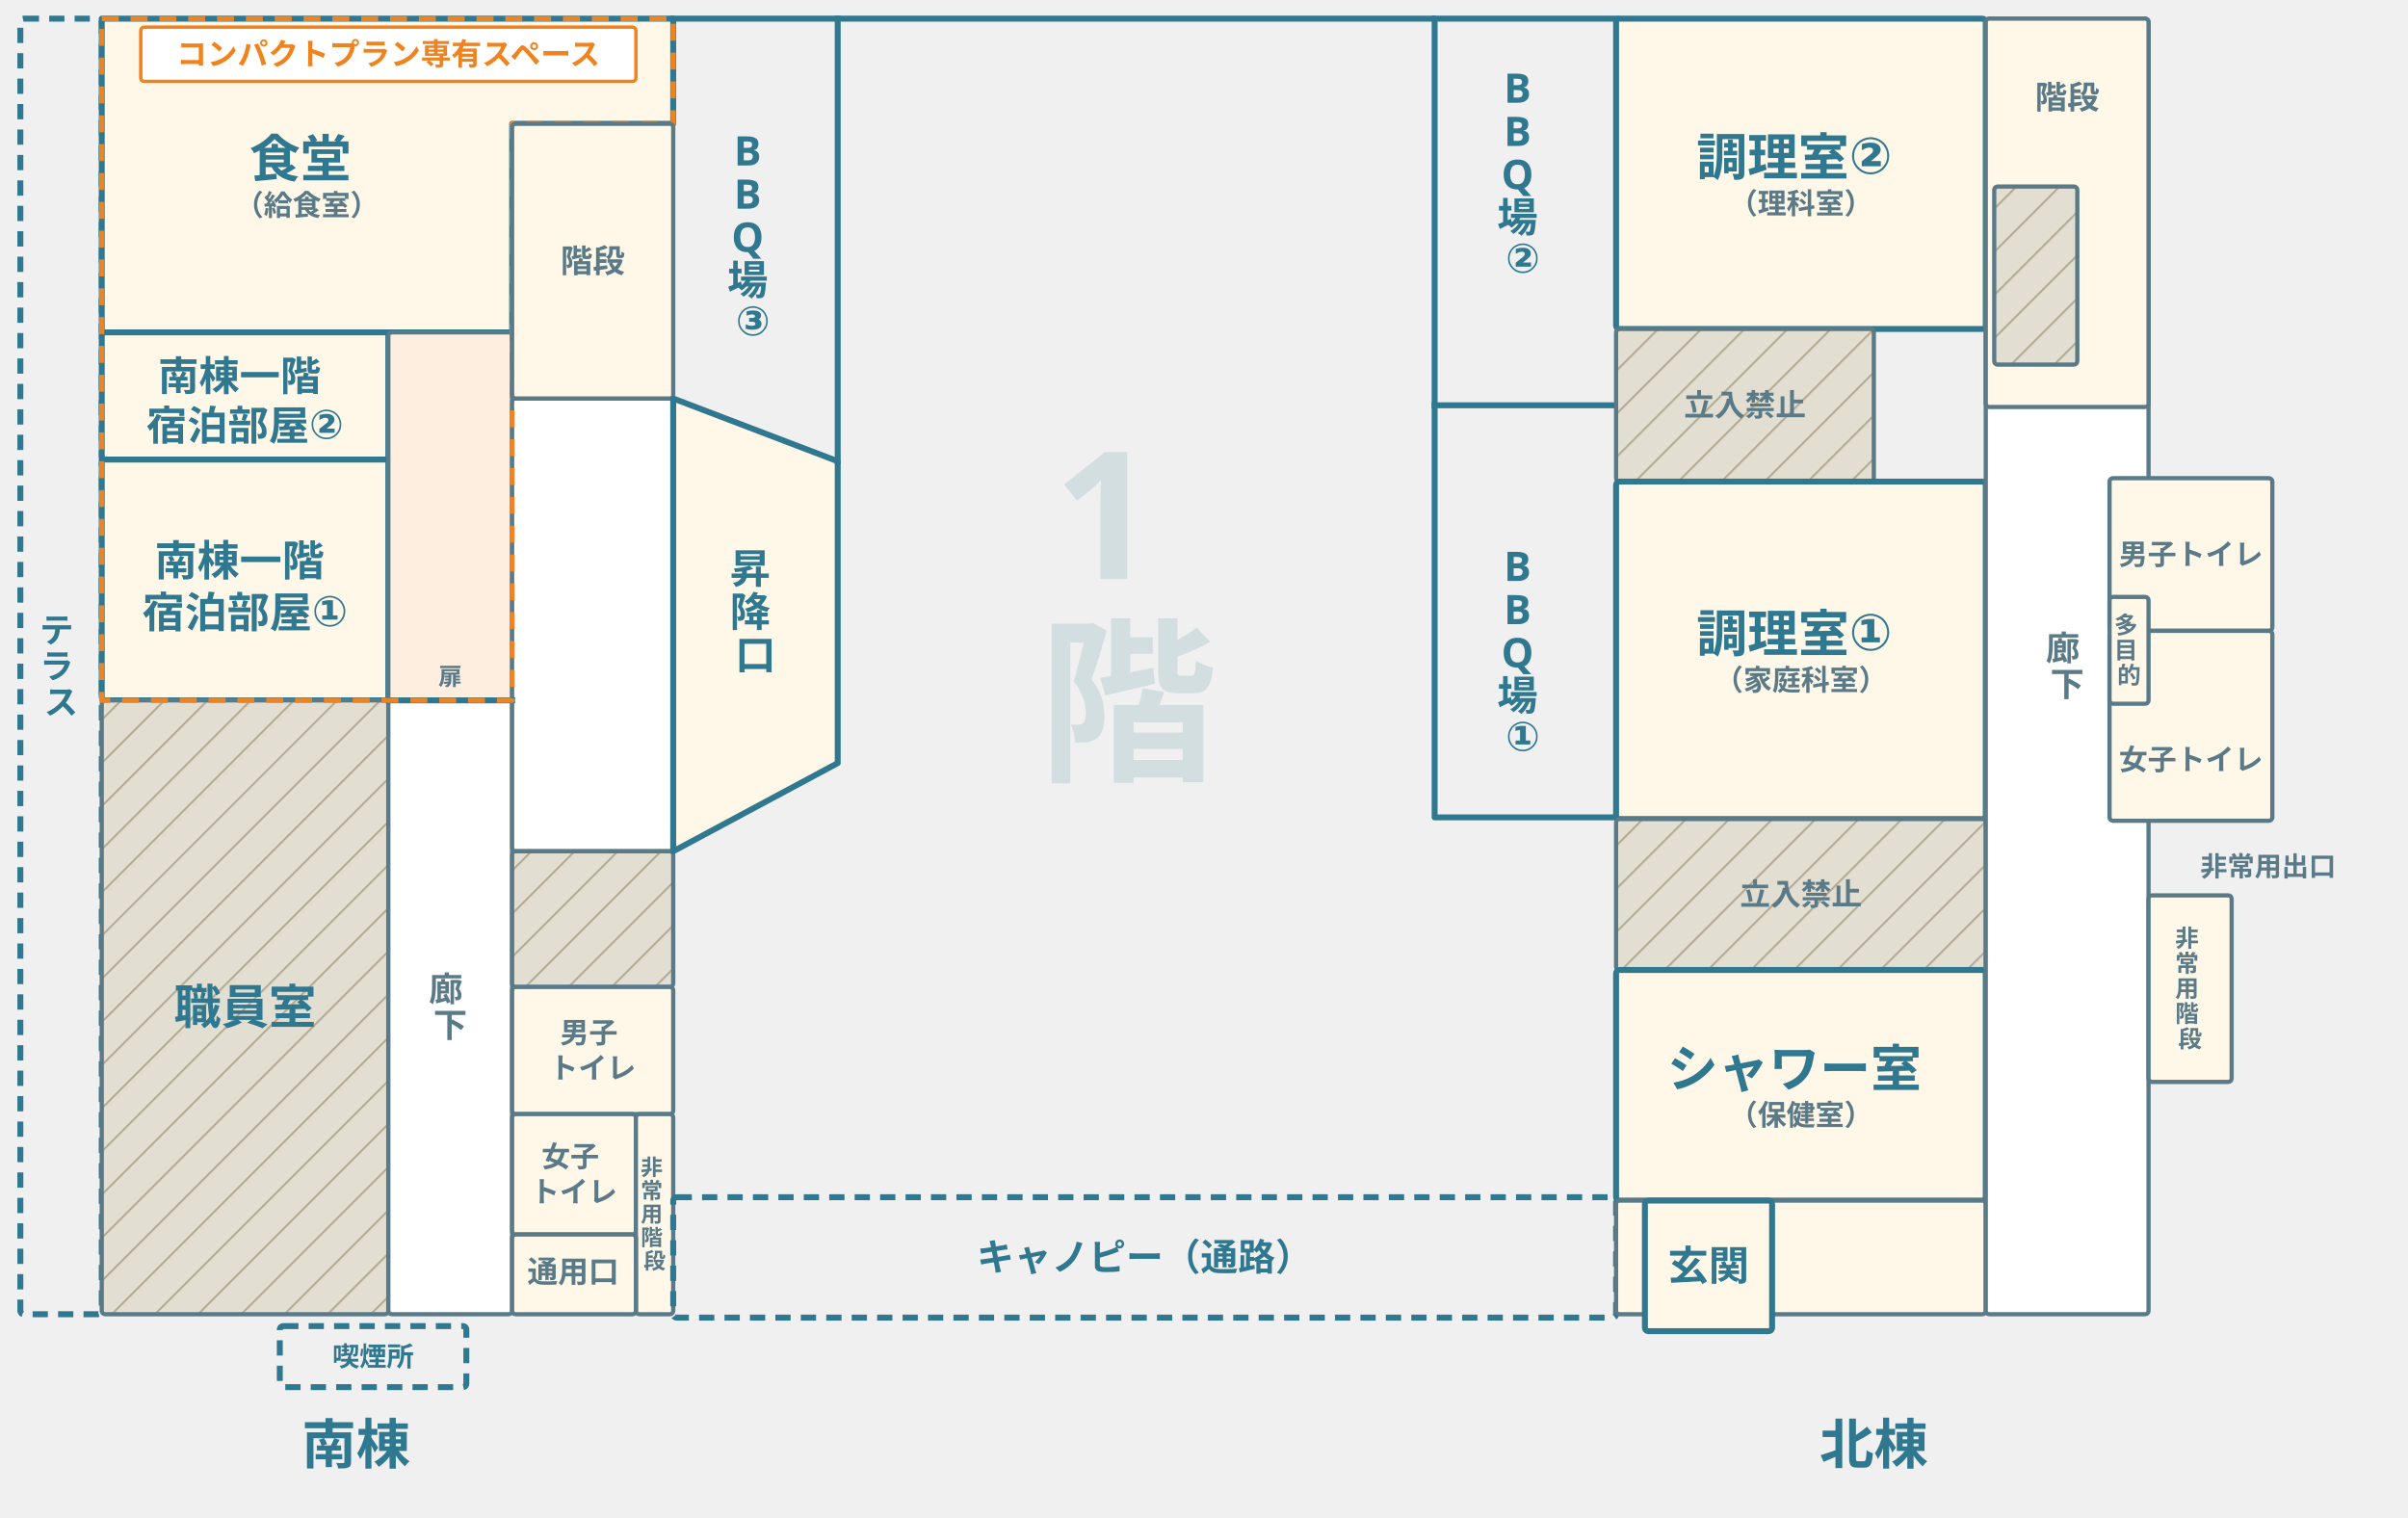
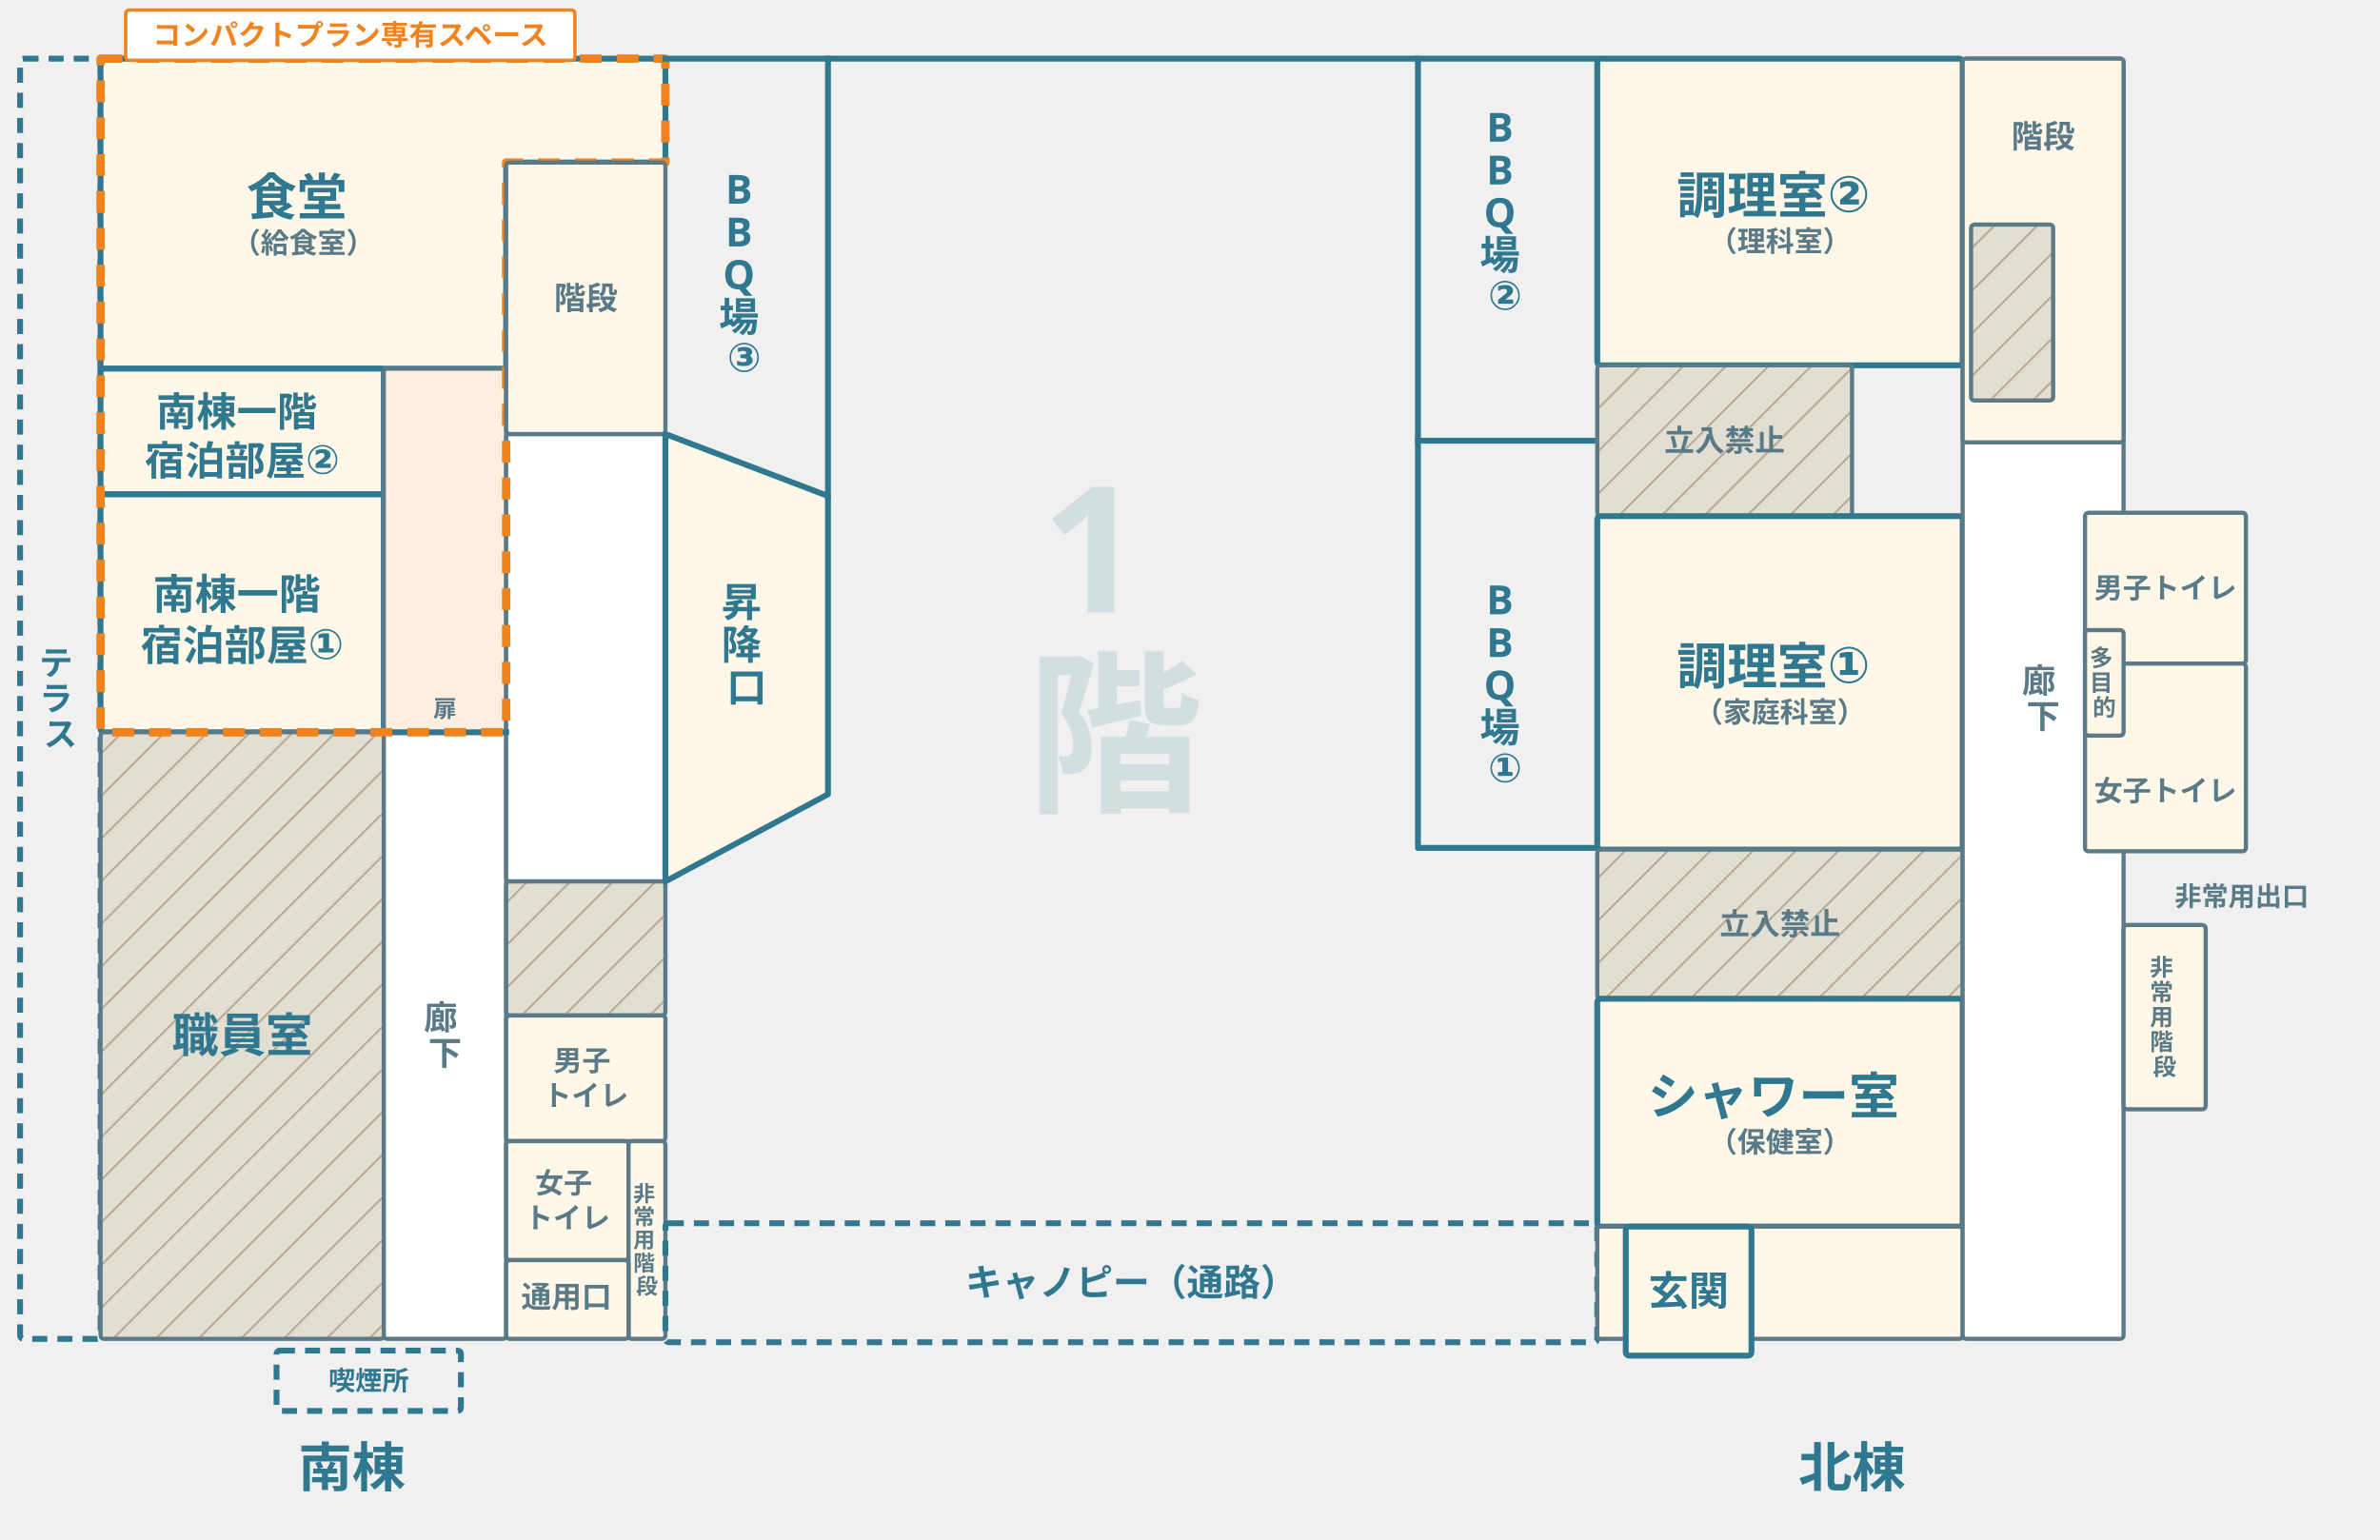
- <svg xmlns="http://www.w3.org/2000/svg" width="1420" height="895" viewBox="0 0 1420 895">
+ <svg xmlns="http://www.w3.org/2000/svg" width="1420" height="919" viewBox="0 0 1420 919">
  <defs>
    <pattern id="hatch" width="18" height="18" patternTransform="rotate(45)" patternUnits="userSpaceOnUse">
      <rect width="18" height="18" fill="#e3ded2" />
      <line x1="0" y1="0" x2="0" y2="18" stroke="#b7ae98" stroke-width="2.5" />
    </pattern>
  </defs>
  <g>
-     <polygon points="60.0,11.0 397.0,11.0 397.0,73.0 302.0,73.0 302.0,413.0 60.0,413.0" fill="#fdeee0" stroke="none" stroke-width="0" stroke-linejoin="round" />
-   </g>
-   <g>
-     <rect x="12.0" y="11.0" width="48.0" height="764.0" rx="2" fill="none" stroke="#2f7890" stroke-width="3.5" stroke-dasharray="9 6" />
+     <polygon points="60.0,35.0 397.0,35.0 397.0,97.0 302.0,97.0 302.0,437.0 60.0,437.0" fill="#fdeee0" stroke="none" stroke-width="0" stroke-linejoin="round" />
+   </g>
+   <g>
+     <rect x="12.0" y="35.0" width="48.0" height="764.0" rx="2" fill="none" stroke="#2f7890" stroke-width="3.5" stroke-dasharray="9 6" />
    <text dominant-baseline="middle" text-anchor="middle" fill="#2f7890" font-weight="700" font-size="20" font-family="'Hiragino Sans','Yu Gothic',sans-serif">
-       <tspan x="36.0" y="371.8">テ</tspan>
-       <tspan x="36.0" y="393.0">ラ</tspan>
-       <tspan x="36.0" y="414.2">ス</tspan>
-     </text>
-   </g>
-   <g>
-     <polygon points="60.0,11.0 397.0,11.0 397.0,73.0 302.0,73.0 302.0,196.0 60.0,196.0" fill="#fff8e8" stroke="#2f7890" stroke-width="3.5" stroke-linejoin="round" />
-     <text dominant-baseline="middle" text-anchor="middle" fill="#2f7890" font-weight="700" font-size="30" font-family="'Hiragino Sans','Yu Gothic',sans-serif">
-       <tspan x="181.0" y="93.9">食堂</tspan>
-       <tspan x="181.0" y="121.1" font-size="17" fill="#5a7a88">（給食室）</tspan>
-     </text>
-   </g>
-   <g>
-     <rect x="60.0" y="196.0" width="169.0" height="75.0" rx="2" fill="#fff8e8" stroke="#2f7890" stroke-width="3.5" />
+       <tspan x="36.0" y="395.8">テ</tspan>
+       <tspan x="36.0" y="417.0">ラ</tspan>
+       <tspan x="36.0" y="438.2">ス</tspan>
+     </text>
+   </g>
+   <g>
+     <polygon points="60.0,35.0 397.0,35.0 397.0,97.0 302.0,97.0 302.0,220.0 60.0,220.0" fill="#fff8e8" stroke="#2f7890" stroke-width="3.5" stroke-linejoin="round" />
+     <text dominant-baseline="middle" text-anchor="middle" fill="#2f7890" font-weight="700" font-size="30" font-family="'Hiragino Sans','Yu Gothic',sans-serif">
+       <tspan x="181.0" y="117.9">食堂</tspan>
+       <tspan x="181.0" y="145.1" font-size="17" fill="#5a7a88">（給食室）</tspan>
+     </text>
+   </g>
+   <g>
+     <rect x="60.0" y="220.0" width="169.0" height="75.0" rx="2" fill="#fff8e8" stroke="#2f7890" stroke-width="3.5" />
    <text dominant-baseline="middle" text-anchor="middle" fill="#2f7890" font-weight="700" font-size="25" font-family="'Hiragino Sans','Yu Gothic',sans-serif">
-       <tspan font-size="24" x="144.5" y="221.9">南棟一階</tspan>
-       <tspan font-size="24" x="144.5" y="251.1">宿泊部屋②</tspan>
-     </text>
-   </g>
-   <g>
-     <rect x="60.0" y="271.0" width="169.0" height="142.0" rx="2" fill="#fff8e8" stroke="#2f7890" stroke-width="3.5" />
+       <tspan font-size="24" x="144.5" y="245.9">南棟一階</tspan>
+       <tspan font-size="24" x="144.5" y="275.1">宿泊部屋②</tspan>
+     </text>
+   </g>
+   <g>
+     <rect x="60.0" y="295.0" width="169.0" height="142.0" rx="2" fill="#fff8e8" stroke="#2f7890" stroke-width="3.5" />
    <text dominant-baseline="middle" text-anchor="middle" fill="#2f7890" font-weight="700" font-size="25" font-family="'Hiragino Sans','Yu Gothic',sans-serif">
-       <tspan x="144.5" y="330.8">南棟一階</tspan>
-       <tspan x="144.5" y="361.3">宿泊部屋①</tspan>
-     </text>
-   </g>
-   <g>
-     <rect x="60.0" y="413.0" width="169.0" height="362.0" rx="2" fill="url(#hatch)" stroke="#5a7a88" stroke-width="2.5" />
+       <tspan x="144.5" y="354.8">南棟一階</tspan>
+       <tspan x="144.5" y="385.3">宿泊部屋①</tspan>
+     </text>
+   </g>
+   <g>
+     <rect x="60.0" y="437.0" width="169.0" height="362.0" rx="2" fill="url(#hatch)" stroke="#5a7a88" stroke-width="2.5" />
    <text dominant-baseline="middle" text-anchor="middle" fill="#2f7890" font-weight="700" font-size="28" font-family="'Hiragino Sans','Yu Gothic',sans-serif">
-       <tspan x="144.5" y="594.0">職員室</tspan>
-     </text>
-   </g>
-   <g>
-     <rect x="229.0" y="196.0" width="73.0" height="217.0" rx="2" fill="#fdeee0" stroke="#5a7a88" stroke-width="2.5" />
-   </g>
-   <g>
-     <rect x="229.0" y="413.0" width="73.0" height="362.0" rx="2" fill="#ffffff" stroke="#5a7a88" stroke-width="2.5" />
+       <tspan x="144.5" y="618.0">職員室</tspan>
+     </text>
+   </g>
+   <g>
+     <rect x="229.0" y="220.0" width="73.0" height="217.0" rx="2" fill="#fdeee0" stroke="#5a7a88" stroke-width="2.5" />
+   </g>
+   <g>
+     <rect x="229.0" y="437.0" width="73.0" height="362.0" rx="2" fill="#ffffff" stroke="#5a7a88" stroke-width="2.5" />
    <text dominant-baseline="middle" text-anchor="middle" fill="#5a7a88" font-weight="700" font-size="20" font-family="'Hiragino Sans','Yu Gothic',sans-serif">
-       <tspan x="265.5" y="583.4">廊</tspan>
-       <tspan x="265.5" y="604.6">下</tspan>
-     </text>
-   </g>
-   <g>
-     <rect x="302.0" y="235.0" width="95.0" height="267.0" rx="2" fill="#ffffff" stroke="#5a7a88" stroke-width="2.5" />
-   </g>
-   <g>
-     <path d="M229.0,413.0 L302.0,413.0" fill="none" stroke="#2f7890" stroke-width="3.5" stroke-linejoin="round" stroke-linecap="square" />
+       <tspan x="265.5" y="607.4">廊</tspan>
+       <tspan x="265.5" y="628.6">下</tspan>
+     </text>
+   </g>
+   <g>
+     <rect x="302.0" y="259.0" width="95.0" height="267.0" rx="2" fill="#ffffff" stroke="#5a7a88" stroke-width="2.5" />
+   </g>
+   <g>
+     <path d="M229.0,437.0 L302.0,437.0" fill="none" stroke="#2f7890" stroke-width="3.5" stroke-linejoin="round" stroke-linecap="square" />
  </g>
  <g>
    <text dominant-baseline="middle" text-anchor="middle" fill="#5a7a88" font-weight="700" font-size="14" font-family="'Hiragino Sans','Yu Gothic',sans-serif">
-       <tspan x="265.5" y="399.0">扉</tspan>
-     </text>
-   </g>
-   <g>
-     <polygon points="60.0,11.0 397.0,11.0 397.0,73.0 302.0,73.0 302.0,413.0 60.0,413.0" fill="none" stroke="#f0831e" stroke-width="3" stroke-dasharray="10 7" stroke-linejoin="round" />
-   </g>
-   <g>
-     <rect x="83.0" y="16.0" width="292.0" height="32.0" rx="2" fill="#ffffff" stroke="#f0831e" stroke-width="2" />
-     <text dominant-baseline="middle" text-anchor="middle" fill="#f0831e" font-weight="700" font-size="18" font-family="'Hiragino Sans','Yu Gothic',sans-serif">
-       <tspan x="229.0" y="32.0">コンパクトプラン専有スペース</tspan>
-     </text>
-   </g>
-   <g>
-     <rect x="302.0" y="73.0" width="95.0" height="162.0" rx="2" fill="#fff8e8" stroke="#5a7a88" stroke-width="2.5" />
+       <tspan x="265.5" y="423.0">扉</tspan>
+     </text>
+   </g>
+   <g>
+     <polygon points="60.0,35.0 397.0,35.0 397.0,97.0 302.0,97.0 302.0,437.0 60.0,437.0" fill="none" stroke="#f0831e" stroke-width="5" stroke-dasharray="13 9" stroke-linejoin="round" />
+   </g>
+   <g>
+     <rect x="75.0" y="6.0" width="268.0" height="30.0" rx="2" fill="#ffffff" stroke="#f0831e" stroke-width="2" />
+     <text dominant-baseline="middle" text-anchor="middle" fill="#f0831e" font-weight="700" font-size="17" font-family="'Hiragino Sans','Yu Gothic',sans-serif">
+       <tspan x="209.0" y="21.0">コンパクトプラン専有スペース</tspan>
+     </text>
+   </g>
+   <g>
+     <rect x="302.0" y="97.0" width="95.0" height="162.0" rx="2" fill="#fff8e8" stroke="#5a7a88" stroke-width="2.5" />
    <text dominant-baseline="middle" text-anchor="middle" fill="#5a7a88" font-weight="700" font-size="19" font-family="'Hiragino Sans','Yu Gothic',sans-serif">
-       <tspan x="349.5" y="154.0">階段</tspan>
-     </text>
-   </g>
-   <g>
-     <rect x="302.0" y="502.0" width="95.0" height="80.0" rx="2" fill="url(#hatch)" stroke="#5a7a88" stroke-width="2.5" />
-   </g>
-   <g>
-     <rect x="302.0" y="582.0" width="95.0" height="75.0" rx="2" fill="#fff8e8" stroke="#5a7a88" stroke-width="2.5" />
-     <text dominant-baseline="middle" text-anchor="middle" fill="#5a7a88" font-weight="700" font-size="17" font-family="'Hiragino Sans','Yu Gothic',sans-serif">
-       <tspan x="349.5" y="609.1">男子</tspan>
-       <tspan x="349.5" y="629.9">トイレ</tspan>
-     </text>
-   </g>
-   <g>
-     <rect x="302.0" y="657.0" width="73.0" height="71.0" rx="2" fill="#fff8e8" stroke="#5a7a88" stroke-width="2.5" />
-     <text dominant-baseline="middle" text-anchor="middle" fill="#5a7a88" font-weight="700" font-size="17" font-family="'Hiragino Sans','Yu Gothic',sans-serif">
-       <tspan x="338.5" y="682.1">女子</tspan>
-       <tspan x="338.5" y="702.9">トイレ</tspan>
-     </text>
-   </g>
-   <g>
-     <rect x="375.0" y="657.0" width="22.0" height="118.0" rx="2" fill="#fff8e8" stroke="#5a7a88" stroke-width="2.5" />
+       <tspan x="349.5" y="178.0">階段</tspan>
+     </text>
+   </g>
+   <g>
+     <rect x="302.0" y="526.0" width="95.0" height="80.0" rx="2" fill="url(#hatch)" stroke="#5a7a88" stroke-width="2.5" />
+   </g>
+   <g>
+     <rect x="302.0" y="606.0" width="95.0" height="75.0" rx="2" fill="#fff8e8" stroke="#5a7a88" stroke-width="2.5" />
+     <text dominant-baseline="middle" text-anchor="middle" fill="#5a7a88" font-weight="700" font-size="17" font-family="'Hiragino Sans','Yu Gothic',sans-serif">
+       <tspan x="349.5" y="633.1">男子</tspan>
+       <tspan x="349.5" y="653.9">トイレ</tspan>
+     </text>
+   </g>
+   <g>
+     <rect x="302.0" y="681.0" width="73.0" height="71.0" rx="2" fill="#fff8e8" stroke="#5a7a88" stroke-width="2.5" />
+     <text dominant-baseline="middle" text-anchor="middle" fill="#5a7a88" font-weight="700" font-size="17" font-family="'Hiragino Sans','Yu Gothic',sans-serif">
+       <tspan x="338.5" y="706.1">女子</tspan>
+       <tspan x="338.5" y="726.9">トイレ</tspan>
+     </text>
+   </g>
+   <g>
+     <rect x="375.0" y="681.0" width="22.0" height="118.0" rx="2" fill="#fff8e8" stroke="#5a7a88" stroke-width="2.5" />
    <text dominant-baseline="middle" text-anchor="middle" fill="#5a7a88" font-weight="700" font-size="13" font-family="'Hiragino Sans','Yu Gothic',sans-serif">
-       <tspan x="386.0" y="688.4">非</tspan>
-       <tspan x="386.0" y="702.2">常</tspan>
-       <tspan x="386.0" y="716.0">用</tspan>
-       <tspan x="386.0" y="729.8">階</tspan>
-       <tspan x="386.0" y="743.6">段</tspan>
-     </text>
-   </g>
-   <g>
-     <rect x="302.0" y="728.0" width="73.0" height="47.0" rx="2" fill="#fff8e8" stroke="#5a7a88" stroke-width="2.5" />
+       <tspan x="386.0" y="712.4">非</tspan>
+       <tspan x="386.0" y="726.2">常</tspan>
+       <tspan x="386.0" y="740.0">用</tspan>
+       <tspan x="386.0" y="753.8">階</tspan>
+       <tspan x="386.0" y="767.6">段</tspan>
+     </text>
+   </g>
+   <g>
+     <rect x="302.0" y="752.0" width="73.0" height="47.0" rx="2" fill="#fff8e8" stroke="#5a7a88" stroke-width="2.5" />
  </g>
  <g>
    <text dominant-baseline="middle" text-anchor="middle" fill="#5a7a88" font-weight="700" font-size="18" font-family="'Hiragino Sans','Yu Gothic',sans-serif">
-       <tspan x="338.0" y="750.0">通用口</tspan>
-     </text>
-   </g>
-   <g>
-     <polygon points="397.0,235.0 494.0,272.0 494.0,450.0 397.0,502.0" fill="#fff8e8" stroke="#2f7890" stroke-width="3.5" stroke-linejoin="round" />
-     <text dominant-baseline="middle" text-anchor="middle" fill="#2f7890" font-weight="700" font-size="24" font-family="'Hiragino Sans','Yu Gothic',sans-serif">
-       <tspan x="445.5" y="335.6">昇</tspan>
-       <tspan x="445.5" y="361.0">降</tspan>
-       <tspan x="445.5" y="386.4">口</tspan>
-     </text>
-   </g>
-   <g>
-     <path d="M397.0,11.0 L846.0,11.0 L846.0,482.0 L953.0,482.0" fill="none" stroke="#2f7890" stroke-width="3.5" stroke-linejoin="round" stroke-linecap="square" />
-   </g>
-   <g>
-     <path d="M494.0,11.0 L494.0,272.0" fill="none" stroke="#2f7890" stroke-width="3.5" stroke-linejoin="round" stroke-linecap="square" />
-   </g>
-   <g>
-     <path d="M846.0,11.0 L953.0,11.0" fill="none" stroke="#2f7890" stroke-width="3.5" stroke-linejoin="round" stroke-linecap="square" />
-   </g>
-   <g>
-     <path d="M846.0,239.0 L953.0,239.0" fill="none" stroke="#2f7890" stroke-width="3.5" stroke-linejoin="round" stroke-linecap="square" />
-   </g>
-   <g>
-     <text dominant-baseline="middle" text-anchor="middle" fill="#2f7890" font-weight="700" font-size="24" font-family="'Hiragino Sans','Yu Gothic',sans-serif">
-       <tspan x="444.0" y="89.1">B</tspan>
-       <tspan x="444.0" y="114.6">B</tspan>
-       <tspan x="444.0" y="140.0">Q</tspan>
-       <tspan x="444.0" y="165.4">場</tspan>
-       <tspan x="444.0" y="190.9">③</tspan>
-     </text>
-   </g>
-   <g>
-     <text dominant-baseline="middle" text-anchor="middle" fill="#2f7890" font-weight="700" font-size="24" font-family="'Hiragino Sans','Yu Gothic',sans-serif">
-       <tspan x="898.0" y="52.1">B</tspan>
-       <tspan x="898.0" y="77.6">B</tspan>
-       <tspan x="898.0" y="103.0">Q</tspan>
-       <tspan x="898.0" y="128.4">場</tspan>
-       <tspan x="898.0" y="153.9">②</tspan>
-     </text>
-   </g>
-   <g>
-     <text dominant-baseline="middle" text-anchor="middle" fill="#2f7890" font-weight="700" font-size="24" font-family="'Hiragino Sans','Yu Gothic',sans-serif">
-       <tspan x="898.0" y="334.1">B</tspan>
-       <tspan x="898.0" y="359.6">B</tspan>
-       <tspan x="898.0" y="385.0">Q</tspan>
-       <tspan x="898.0" y="410.4">場</tspan>
-       <tspan x="898.0" y="435.9">①</tspan>
+       <tspan x="338.0" y="774.0">通用口</tspan>
+     </text>
+   </g>
+   <g>
+     <polygon points="397.0,259.0 494.0,296.0 494.0,474.0 397.0,526.0" fill="#fff8e8" stroke="#2f7890" stroke-width="3.5" stroke-linejoin="round" />
+     <text dominant-baseline="middle" text-anchor="middle" fill="#2f7890" font-weight="700" font-size="24" font-family="'Hiragino Sans','Yu Gothic',sans-serif">
+       <tspan x="445.5" y="359.6">昇</tspan>
+       <tspan x="445.5" y="385.0">降</tspan>
+       <tspan x="445.5" y="410.4">口</tspan>
+     </text>
+   </g>
+   <g>
+     <path d="M397.0,35.0 L846.0,35.0 L846.0,506.0 L953.0,506.0" fill="none" stroke="#2f7890" stroke-width="3.5" stroke-linejoin="round" stroke-linecap="square" />
+   </g>
+   <g>
+     <path d="M494.0,35.0 L494.0,296.0" fill="none" stroke="#2f7890" stroke-width="3.5" stroke-linejoin="round" stroke-linecap="square" />
+   </g>
+   <g>
+     <path d="M846.0,35.0 L953.0,35.0" fill="none" stroke="#2f7890" stroke-width="3.5" stroke-linejoin="round" stroke-linecap="square" />
+   </g>
+   <g>
+     <path d="M846.0,263.0 L953.0,263.0" fill="none" stroke="#2f7890" stroke-width="3.5" stroke-linejoin="round" stroke-linecap="square" />
+   </g>
+   <g>
+     <text dominant-baseline="middle" text-anchor="middle" fill="#2f7890" font-weight="700" font-size="24" font-family="'Hiragino Sans','Yu Gothic',sans-serif">
+       <tspan x="444.0" y="113.1">B</tspan>
+       <tspan x="444.0" y="138.6">B</tspan>
+       <tspan x="444.0" y="164.0">Q</tspan>
+       <tspan x="444.0" y="189.4">場</tspan>
+       <tspan x="444.0" y="214.9">③</tspan>
+     </text>
+   </g>
+   <g>
+     <text dominant-baseline="middle" text-anchor="middle" fill="#2f7890" font-weight="700" font-size="24" font-family="'Hiragino Sans','Yu Gothic',sans-serif">
+       <tspan x="898.0" y="76.1">B</tspan>
+       <tspan x="898.0" y="101.6">B</tspan>
+       <tspan x="898.0" y="127.0">Q</tspan>
+       <tspan x="898.0" y="152.4">場</tspan>
+       <tspan x="898.0" y="177.9">②</tspan>
+     </text>
+   </g>
+   <g>
+     <text dominant-baseline="middle" text-anchor="middle" fill="#2f7890" font-weight="700" font-size="24" font-family="'Hiragino Sans','Yu Gothic',sans-serif">
+       <tspan x="898.0" y="358.1">B</tspan>
+       <tspan x="898.0" y="383.6">B</tspan>
+       <tspan x="898.0" y="409.0">Q</tspan>
+       <tspan x="898.0" y="434.4">場</tspan>
+       <tspan x="898.0" y="459.9">①</tspan>
    </text>
  </g>
  <g>
    <text dominant-baseline="middle" text-anchor="middle" fill="#2f7890" font-weight="700" font-size="105" font-family="'Hiragino Sans','Yu Gothic',sans-serif" opacity="0.15">
-       <tspan x="665.0" y="304.4">1</tspan>
-       <tspan x="665.0" y="415.7">階</tspan>
-     </text>
-   </g>
-   <g>
-     <rect x="397.0" y="706.0" width="556.0" height="71.0" rx="2" fill="none" stroke="#2f7890" stroke-width="3.5" stroke-dasharray="9 6" />
+       <tspan x="665.0" y="328.4">1</tspan>
+       <tspan x="665.0" y="439.7">階</tspan>
+     </text>
+   </g>
+   <g>
+     <rect x="397.0" y="730.0" width="556.0" height="71.0" rx="2" fill="none" stroke="#2f7890" stroke-width="3.5" stroke-dasharray="9 6" />
    <text dominant-baseline="middle" text-anchor="middle" fill="#2f7890" font-weight="700" font-size="22" font-family="'Hiragino Sans','Yu Gothic',sans-serif">
-       <tspan x="675.0" y="741.5">キャノピー（通路）</tspan>
-     </text>
-   </g>
-   <g>
-     <rect x="953.0" y="11.0" width="218.0" height="183.0" rx="2" fill="#fff8e8" stroke="#2f7890" stroke-width="3.5" />
-     <text dominant-baseline="middle" text-anchor="middle" fill="#2f7890" font-weight="700" font-size="30" font-family="'Hiragino Sans','Yu Gothic',sans-serif">
-       <tspan x="1062.0" y="92.9">調理室②</tspan>
-       <tspan x="1062.0" y="120.1" font-size="17" fill="#5a7a88">（理科室）</tspan>
-     </text>
-   </g>
-   <g>
-     <rect x="953.0" y="194.0" width="152.0" height="90.0" rx="2" fill="url(#hatch)" stroke="#5a7a88" stroke-width="2.5" />
+       <tspan x="675.0" y="765.5">キャノピー（通路）</tspan>
+     </text>
+   </g>
+   <g>
+     <rect x="953.0" y="35.0" width="218.0" height="183.0" rx="2" fill="#fff8e8" stroke="#2f7890" stroke-width="3.5" />
+     <text dominant-baseline="middle" text-anchor="middle" fill="#2f7890" font-weight="700" font-size="30" font-family="'Hiragino Sans','Yu Gothic',sans-serif">
+       <tspan x="1062.0" y="116.9">調理室②</tspan>
+       <tspan x="1062.0" y="144.1" font-size="17" fill="#5a7a88">（理科室）</tspan>
+     </text>
+   </g>
+   <g>
+     <rect x="953.0" y="218.0" width="152.0" height="90.0" rx="2" fill="url(#hatch)" stroke="#5a7a88" stroke-width="2.5" />
    <text dominant-baseline="middle" text-anchor="middle" fill="#5a7a88" font-weight="700" font-size="18" font-family="'Hiragino Sans','Yu Gothic',sans-serif">
-       <tspan x="1029.0" y="239.0">立入禁止</tspan>
-     </text>
-   </g>
-   <g>
-     <rect x="953.0" y="284.0" width="218.0" height="199.0" rx="2" fill="#fff8e8" stroke="#2f7890" stroke-width="3.5" />
-     <text dominant-baseline="middle" text-anchor="middle" fill="#2f7890" font-weight="700" font-size="30" font-family="'Hiragino Sans','Yu Gothic',sans-serif">
-       <tspan x="1062.0" y="373.9">調理室①</tspan>
-       <tspan x="1062.0" y="401.1" font-size="17" fill="#5a7a88">（家庭科室）</tspan>
-     </text>
-   </g>
-   <g>
-     <rect x="953.0" y="483.0" width="218.0" height="89.0" rx="2" fill="url(#hatch)" stroke="#5a7a88" stroke-width="2.5" />
+       <tspan x="1029.0" y="263.0">立入禁止</tspan>
+     </text>
+   </g>
+   <g>
+     <rect x="953.0" y="308.0" width="218.0" height="199.0" rx="2" fill="#fff8e8" stroke="#2f7890" stroke-width="3.5" />
+     <text dominant-baseline="middle" text-anchor="middle" fill="#2f7890" font-weight="700" font-size="30" font-family="'Hiragino Sans','Yu Gothic',sans-serif">
+       <tspan x="1062.0" y="397.9">調理室①</tspan>
+       <tspan x="1062.0" y="425.1" font-size="17" fill="#5a7a88">（家庭科室）</tspan>
+     </text>
+   </g>
+   <g>
+     <rect x="953.0" y="507.0" width="218.0" height="89.0" rx="2" fill="url(#hatch)" stroke="#5a7a88" stroke-width="2.5" />
    <text dominant-baseline="middle" text-anchor="middle" fill="#5a7a88" font-weight="700" font-size="18" font-family="'Hiragino Sans','Yu Gothic',sans-serif">
-       <tspan x="1062.0" y="527.5">立入禁止</tspan>
-     </text>
-   </g>
-   <g>
-     <rect x="953.0" y="572.0" width="218.0" height="136.0" rx="2" fill="#fff8e8" stroke="#2f7890" stroke-width="3.5" />
-     <text dominant-baseline="middle" text-anchor="middle" fill="#2f7890" font-weight="700" font-size="30" font-family="'Hiragino Sans','Yu Gothic',sans-serif">
-       <tspan x="1062.0" y="630.4">シャワー室</tspan>
-       <tspan x="1062.0" y="657.6" font-size="17" fill="#5a7a88">（保健室）</tspan>
-     </text>
-   </g>
-   <g>
-     <rect x="953.0" y="708.0" width="218.0" height="67.0" rx="2" fill="#fff8e8" stroke="#5a7a88" stroke-width="2.5" />
-   </g>
-   <g>
-     <rect x="970.0" y="708.0" width="75.0" height="77.0" rx="2" fill="#fff8e8" stroke="#2f7890" stroke-width="3.5" />
-     <text dominant-baseline="middle" text-anchor="middle" fill="#2f7890" font-weight="700" font-size="24" font-family="'Hiragino Sans','Yu Gothic',sans-serif">
-       <tspan x="1007.5" y="746.5">玄関</tspan>
-     </text>
-   </g>
-   <g>
-     <rect x="1171.0" y="11.0" width="96.0" height="764.0" rx="2" fill="#ffffff" stroke="#5a7a88" stroke-width="2.5" />
+       <tspan x="1062.0" y="551.5">立入禁止</tspan>
+     </text>
+   </g>
+   <g>
+     <rect x="953.0" y="596.0" width="218.0" height="136.0" rx="2" fill="#fff8e8" stroke="#2f7890" stroke-width="3.5" />
+     <text dominant-baseline="middle" text-anchor="middle" fill="#2f7890" font-weight="700" font-size="30" font-family="'Hiragino Sans','Yu Gothic',sans-serif">
+       <tspan x="1062.0" y="654.4">シャワー室</tspan>
+       <tspan x="1062.0" y="681.6" font-size="17" fill="#5a7a88">（保健室）</tspan>
+     </text>
+   </g>
+   <g>
+     <rect x="953.0" y="732.0" width="218.0" height="67.0" rx="2" fill="#fff8e8" stroke="#5a7a88" stroke-width="2.5" />
+   </g>
+   <g>
+     <rect x="970.0" y="732.0" width="75.0" height="77.0" rx="2" fill="#fff8e8" stroke="#2f7890" stroke-width="3.5" />
+     <text dominant-baseline="middle" text-anchor="middle" fill="#2f7890" font-weight="700" font-size="24" font-family="'Hiragino Sans','Yu Gothic',sans-serif">
+       <tspan x="1007.5" y="770.5">玄関</tspan>
+     </text>
+   </g>
+   <g>
+     <rect x="1171.0" y="35.0" width="96.0" height="764.0" rx="2" fill="#ffffff" stroke="#5a7a88" stroke-width="2.5" />
    <text dominant-baseline="middle" text-anchor="middle" fill="#5a7a88" font-weight="700" font-size="20" font-family="'Hiragino Sans','Yu Gothic',sans-serif">
-       <tspan x="1219.0" y="382.4">廊</tspan>
-       <tspan x="1219.0" y="403.6">下</tspan>
-     </text>
-   </g>
-   <g>
-     <rect x="1171.0" y="11.0" width="96.0" height="229.0" rx="2" fill="#fff8e8" stroke="#5a7a88" stroke-width="2.5" />
+       <tspan x="1219.0" y="406.4">廊</tspan>
+       <tspan x="1219.0" y="427.6">下</tspan>
+     </text>
+   </g>
+   <g>
+     <rect x="1171.0" y="35.0" width="96.0" height="229.0" rx="2" fill="#fff8e8" stroke="#5a7a88" stroke-width="2.5" />
    <text dominant-baseline="middle" text-anchor="middle" fill="#5a7a88" font-weight="700" font-size="19" font-family="'Hiragino Sans','Yu Gothic',sans-serif">
-       <tspan x="1219.0" y="57.5">階段</tspan>
-     </text>
-   </g>
-   <g>
-     <rect x="1176.0" y="110.0" width="49.0" height="105.0" rx="2" fill="url(#hatch)" stroke="#5a7a88" stroke-width="2.5" />
-   </g>
-   <g>
-     <rect x="1244.0" y="282.0" width="96.0" height="90.0" rx="2" fill="#fff8e8" stroke="#5a7a88" stroke-width="2.5" />
-     <text dominant-baseline="middle" text-anchor="middle" fill="#5a7a88" font-weight="700" font-size="17" font-family="'Hiragino Sans','Yu Gothic',sans-serif">
-       <tspan x="1292.0" y="327.0">男子トイレ</tspan>
-     </text>
-   </g>
-   <g>
-     <rect x="1244.0" y="372.0" width="96.0" height="112.0" rx="2" fill="#fff8e8" stroke="#5a7a88" stroke-width="2.5" />
-     <text dominant-baseline="middle" text-anchor="middle" fill="#5a7a88" font-weight="700" font-size="17" font-family="'Hiragino Sans','Yu Gothic',sans-serif">
-       <tspan x="1292.0" y="448.0">女子トイレ</tspan>
-     </text>
-   </g>
-   <g>
-     <rect x="1244.0" y="352.0" width="23.0" height="63.0" rx="2" fill="#fff8e8" stroke="#5a7a88" stroke-width="2.5" />
+       <tspan x="1219.0" y="81.5">階段</tspan>
+     </text>
+   </g>
+   <g>
+     <rect x="1176.0" y="134.0" width="49.0" height="105.0" rx="2" fill="url(#hatch)" stroke="#5a7a88" stroke-width="2.5" />
+   </g>
+   <g>
+     <rect x="1244.0" y="306.0" width="96.0" height="90.0" rx="2" fill="#fff8e8" stroke="#5a7a88" stroke-width="2.5" />
+     <text dominant-baseline="middle" text-anchor="middle" fill="#5a7a88" font-weight="700" font-size="17" font-family="'Hiragino Sans','Yu Gothic',sans-serif">
+       <tspan x="1292.0" y="351.0">男子トイレ</tspan>
+     </text>
+   </g>
+   <g>
+     <rect x="1244.0" y="396.0" width="96.0" height="112.0" rx="2" fill="#fff8e8" stroke="#5a7a88" stroke-width="2.5" />
+     <text dominant-baseline="middle" text-anchor="middle" fill="#5a7a88" font-weight="700" font-size="17" font-family="'Hiragino Sans','Yu Gothic',sans-serif">
+       <tspan x="1292.0" y="472.0">女子トイレ</tspan>
+     </text>
+   </g>
+   <g>
+     <rect x="1244.0" y="376.0" width="23.0" height="63.0" rx="2" fill="#fff8e8" stroke="#5a7a88" stroke-width="2.5" />
    <text dominant-baseline="middle" text-anchor="middle" fill="#5a7a88" font-weight="700" font-size="14" font-family="'Hiragino Sans','Yu Gothic',sans-serif">
-       <tspan x="1255.5" y="368.7">多</tspan>
-       <tspan x="1255.5" y="383.5">目</tspan>
-       <tspan x="1255.5" y="398.3">的</tspan>
+       <tspan x="1255.5" y="392.7">多</tspan>
+       <tspan x="1255.5" y="407.5">目</tspan>
+       <tspan x="1255.5" y="422.3">的</tspan>
    </text>
  </g>
  <g>
    <text dominant-baseline="middle" text-anchor="middle" fill="#5a7a88" font-weight="700" font-size="16" font-family="'Hiragino Sans','Yu Gothic',sans-serif">
-       <tspan x="1337.5" y="511.0">非常用出口</tspan>
-     </text>
-   </g>
-   <g>
-     <rect x="1267.0" y="528.0" width="49.0" height="110.0" rx="2" fill="#fff8e8" stroke="#5a7a88" stroke-width="2.5" />
+       <tspan x="1337.5" y="535.0">非常用出口</tspan>
+     </text>
+   </g>
+   <g>
+     <rect x="1267.0" y="552.0" width="49.0" height="110.0" rx="2" fill="#fff8e8" stroke="#5a7a88" stroke-width="2.5" />
    <text dominant-baseline="middle" text-anchor="middle" fill="#5a7a88" font-weight="700" font-size="14" font-family="'Hiragino Sans','Yu Gothic',sans-serif">
-       <tspan x="1291.5" y="553.3">非</tspan>
-       <tspan x="1291.5" y="568.2">常</tspan>
-       <tspan x="1291.5" y="583.0">用</tspan>
-       <tspan x="1291.5" y="597.8">階</tspan>
-       <tspan x="1291.5" y="612.7">段</tspan>
-     </text>
-   </g>
-   <g>
-     <rect x="165.0" y="782.0" width="110.0" height="36.0" rx="2" fill="none" stroke="#2f7890" stroke-width="3.5" stroke-dasharray="9 6" />
+       <tspan x="1291.5" y="577.3">非</tspan>
+       <tspan x="1291.5" y="592.2">常</tspan>
+       <tspan x="1291.5" y="607.0">用</tspan>
+       <tspan x="1291.5" y="621.8">階</tspan>
+       <tspan x="1291.5" y="636.7">段</tspan>
+     </text>
+   </g>
+   <g>
+     <rect x="165.0" y="806.0" width="110.0" height="36.0" rx="2" fill="none" stroke="#2f7890" stroke-width="3.5" stroke-dasharray="9 6" />
    <text dominant-baseline="middle" text-anchor="middle" fill="#2f7890" font-weight="700" font-size="16" font-family="'Hiragino Sans','Yu Gothic',sans-serif">
-       <tspan x="220.0" y="800.0">喫煙所</tspan>
+       <tspan x="220.0" y="824.0">喫煙所</tspan>
    </text>
  </g>
  <g>
    <text dominant-baseline="middle" text-anchor="middle" fill="#2f7890" font-weight="700" font-size="32" font-family="'Hiragino Sans','Yu Gothic',sans-serif">
-       <tspan x="210.0" y="852.0">南棟</tspan>
+       <tspan x="210.0" y="876.0">南棟</tspan>
    </text>
  </g>
  <g>
    <text dominant-baseline="middle" text-anchor="middle" fill="#2f7890" font-weight="700" font-size="32" font-family="'Hiragino Sans','Yu Gothic',sans-serif">
-       <tspan x="1105.0" y="852.0">北棟</tspan>
+       <tspan x="1105.0" y="876.0">北棟</tspan>
    </text>
  </g>
</svg>
